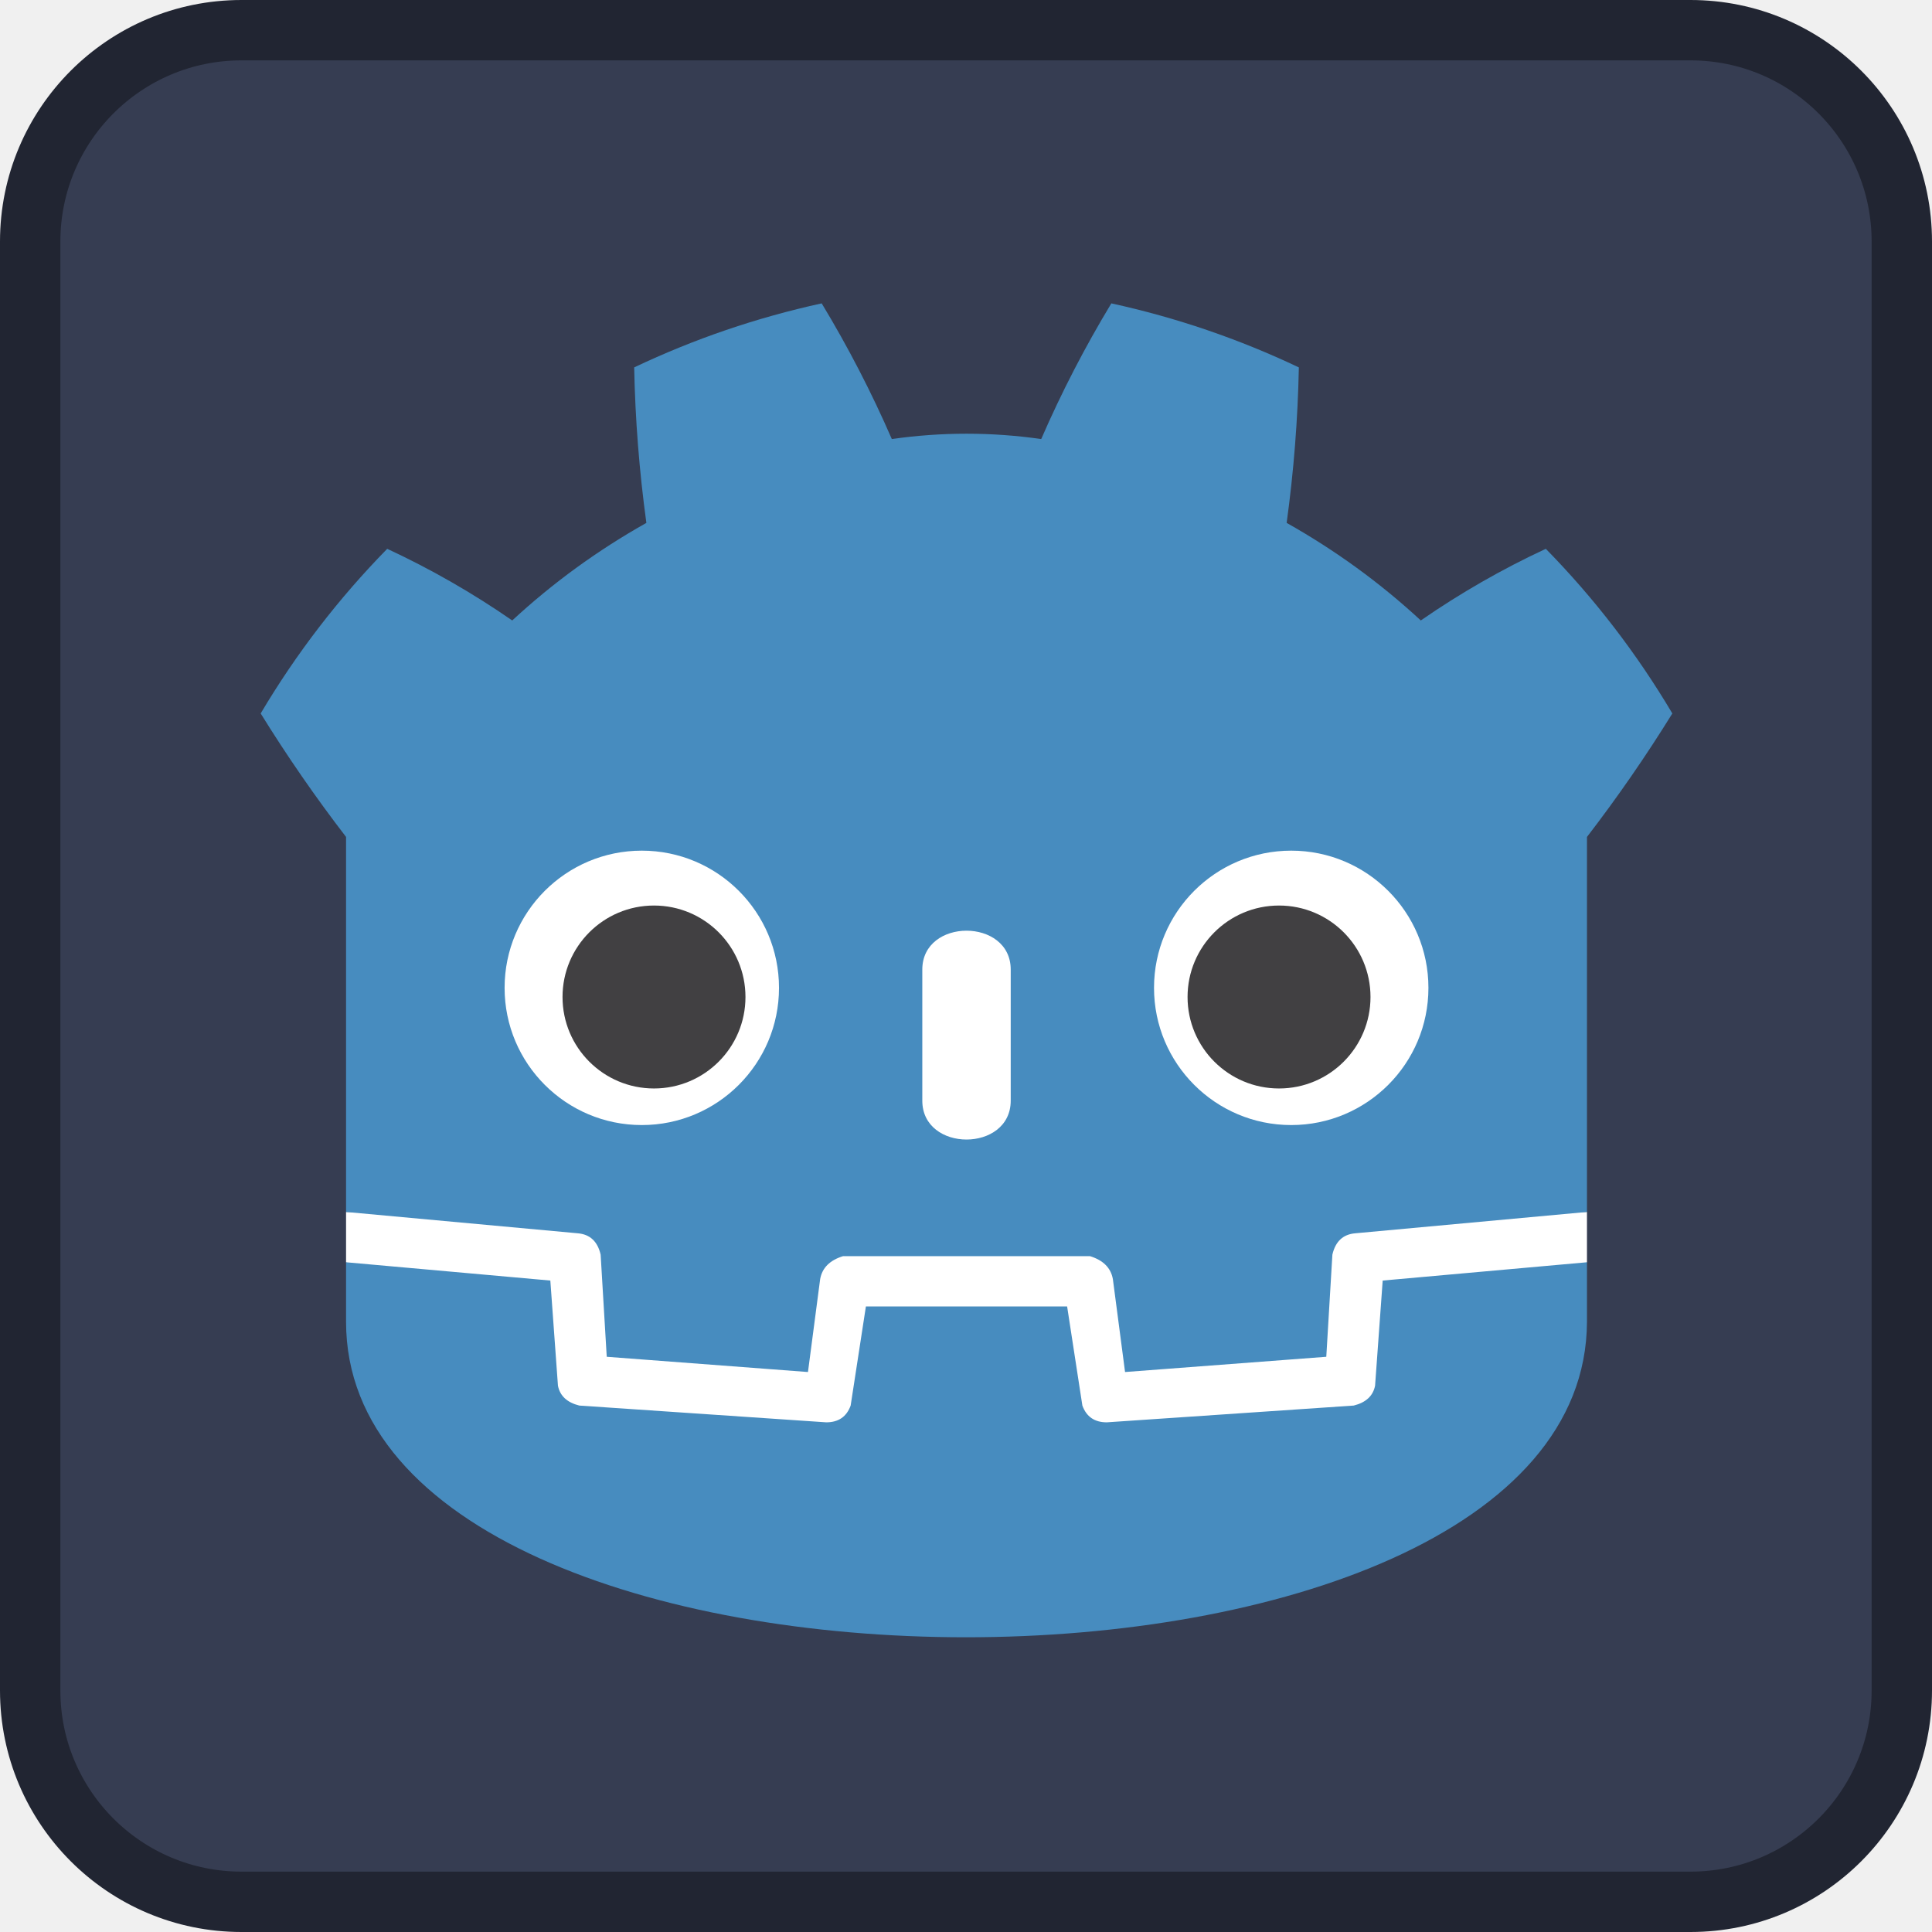
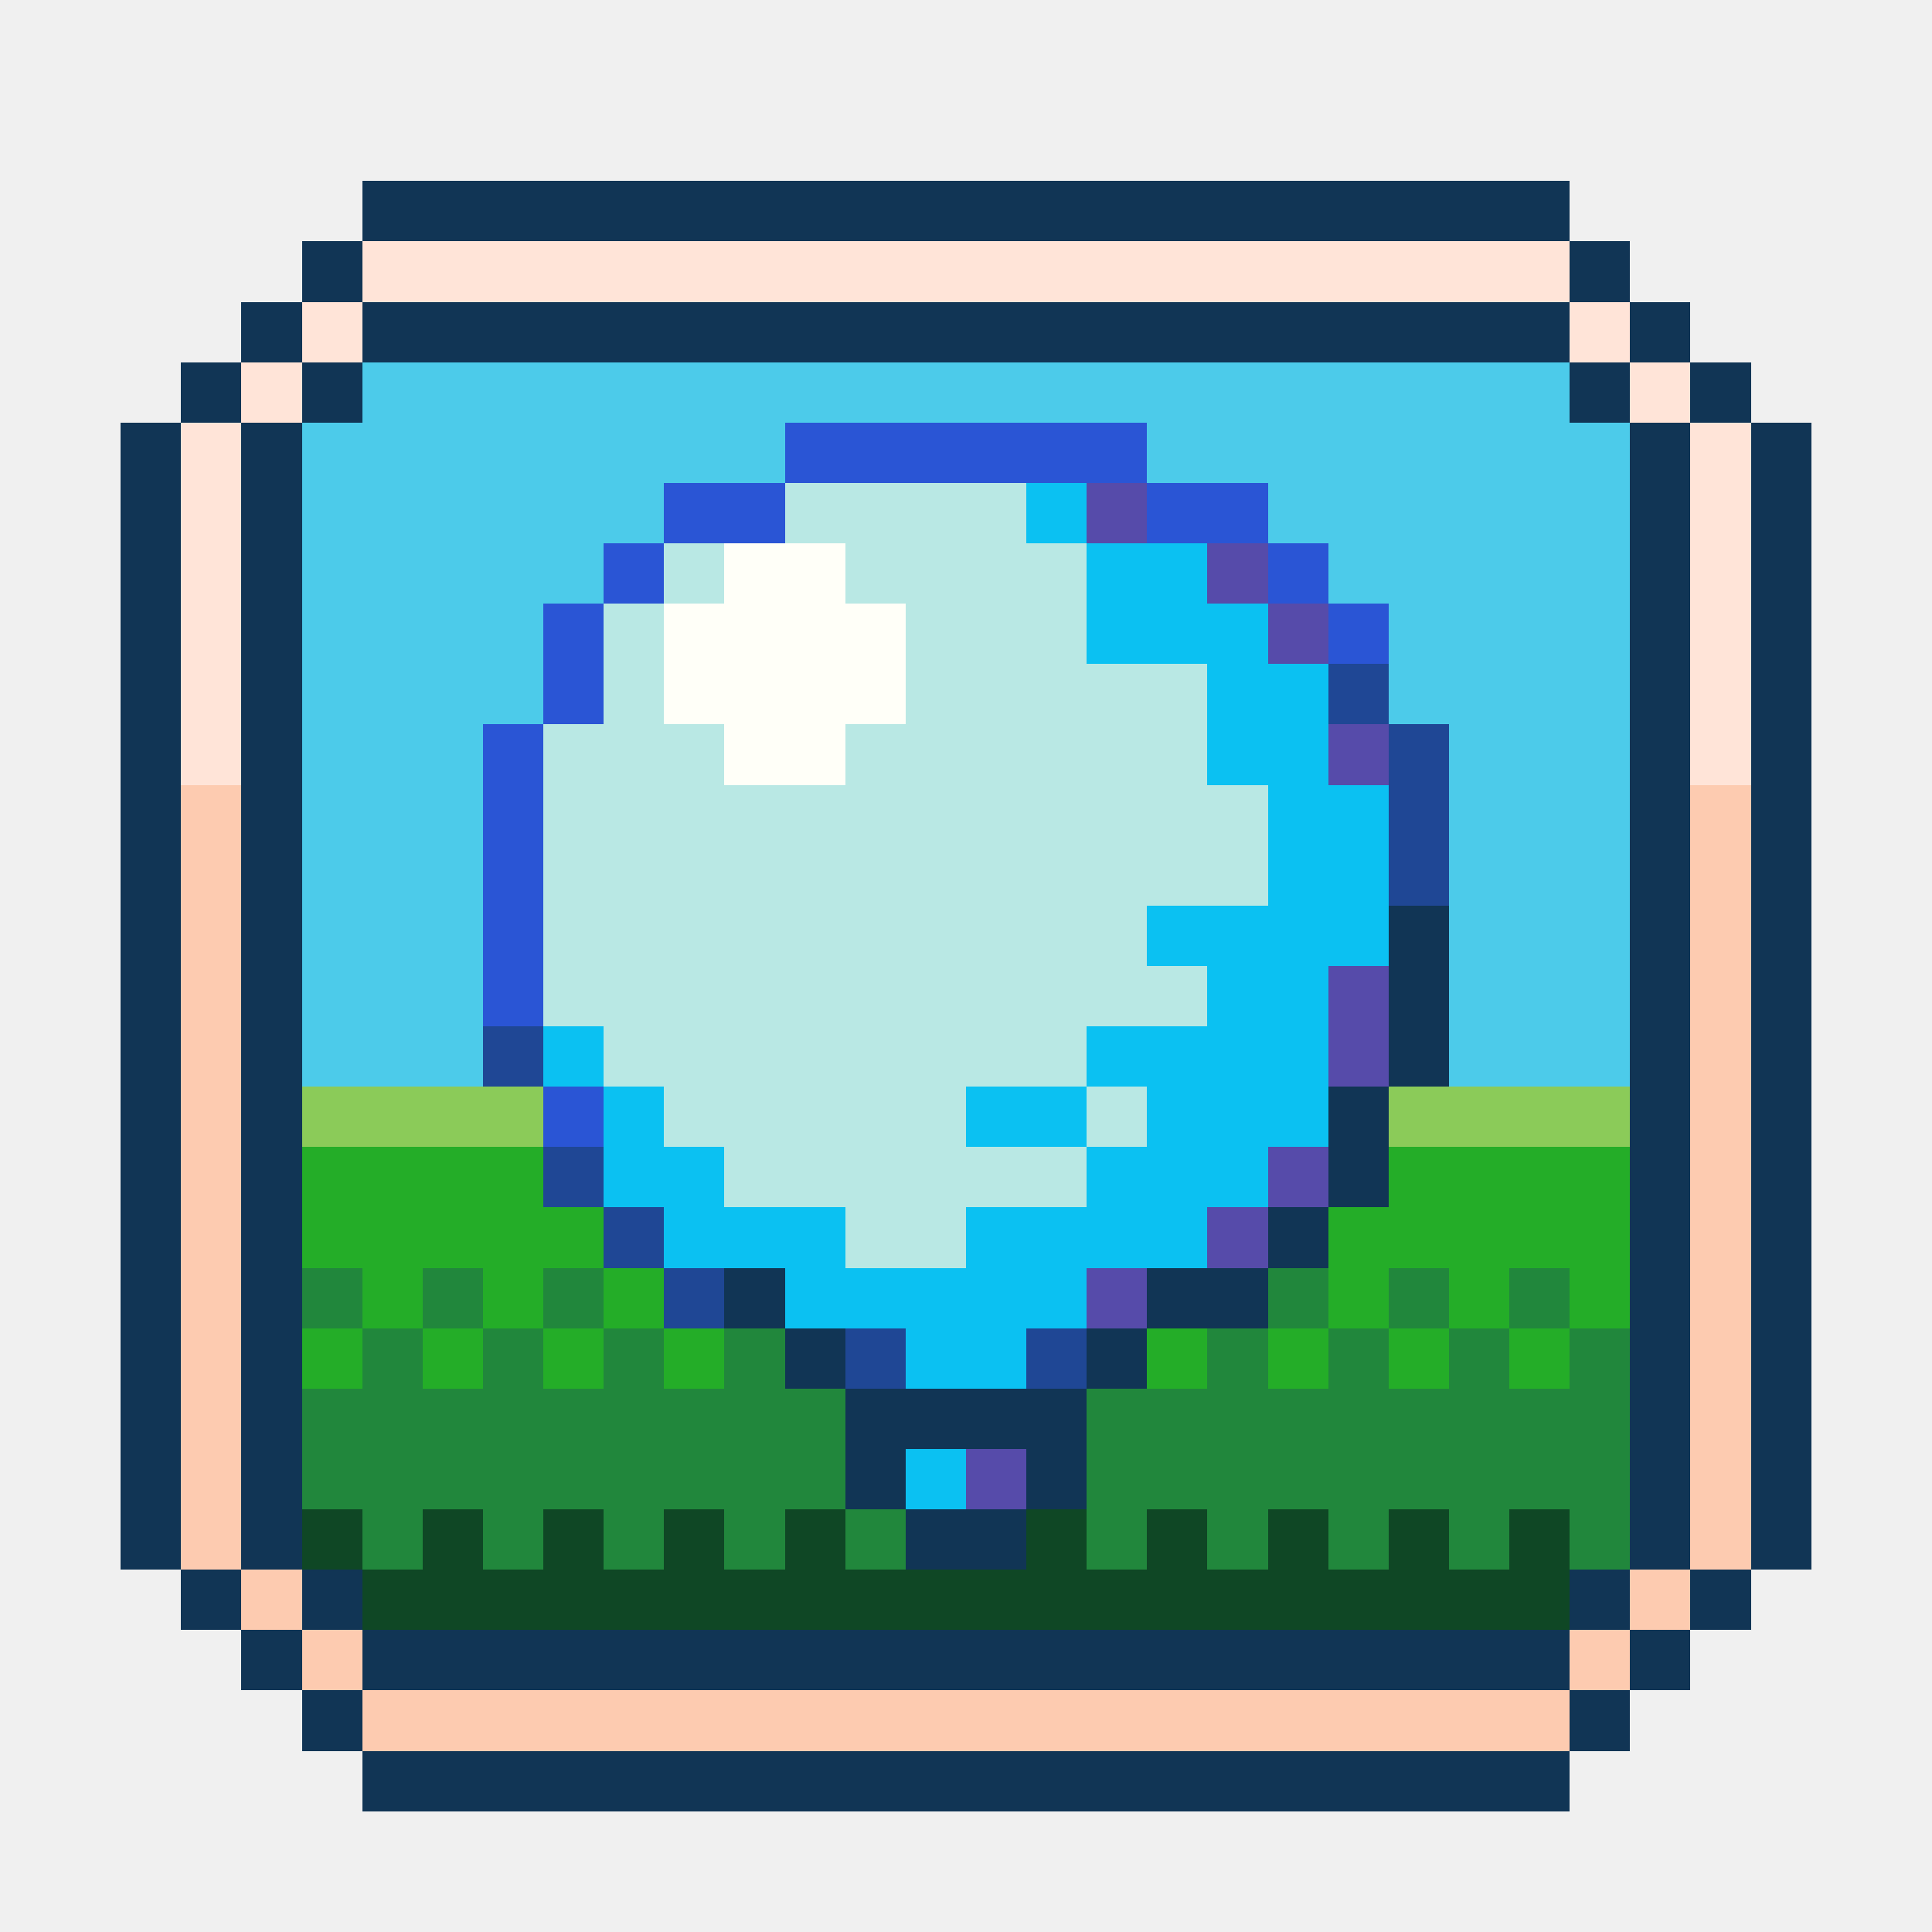
- <svg xmlns="http://www.w3.org/2000/svg" width="128" height="128">
-   <rect width="124" height="124" x="2" y="2" fill="#363d52" stroke="#212532" stroke-width="4" rx="14" />
-   <g fill="#fff" transform="translate(12.322 12.322)scale(.101)">
-     <path d="M105 673v33q407 354 814 0v-33z" />
-     <path fill="#478cbf" d="m105 673 152 14q12 1 15 14l4 67 132 10 8-61q2-11 15-15h162q13 4 15 15l8 61 132-10 4-67q3-13 15-14l152-14V427q30-39 56-81-35-59-83-108-43 20-82 47-40-37-88-64 7-51 8-102-59-28-123-42-26 43-46 89-49-7-98 0-20-46-46-89-64 14-123 42 1 51 8 102-48 27-88 64-39-27-82-47-48 49-83 108 26 42 56 81zm0 33v39c0 276 813 276 814 0v-39l-134 12-5 69q-2 10-14 13l-162 11q-12 0-16-11l-10-65H446l-10 65q-4 11-16 11l-162-11q-12-3-14-13l-5-69z" />
-     <path d="M483 600c0 34 58 34 58 0v-86c0-34-58-34-58 0z" />
-     <circle cx="725" cy="526" r="90" />
-     <circle cx="299" cy="526" r="90" />
-   </g>
-   <g fill="#414042" transform="translate(12.322 12.322)scale(.101)">
-     <circle cx="307" cy="532" r="60" />
-     <circle cx="717" cy="532" r="60" />
-   </g>
+ <svg xmlns="http://www.w3.org/2000/svg" version="1.1" width="128" height="128" shape-rendering="crispEdges">
+   <rect x="24" y="12" width="80" height="4" fill="#113555" />
+   <rect x="20" y="16" width="4" height="4" fill="#113555" />
+   <rect x="24" y="16" width="80" height="4" fill="#FFE4D8" />
+   <rect x="104" y="16" width="4" height="4" fill="#113555" />
+   <rect x="16" y="20" width="4" height="4" fill="#113555" />
+   <rect x="20" y="20" width="4" height="4" fill="#FFE4D8" />
+   <rect x="24" y="20" width="80" height="4" fill="#113555" />
+   <rect x="104" y="20" width="4" height="4" fill="#FFE4D8" />
+   <rect x="108" y="20" width="4" height="4" fill="#113555" />
+   <rect x="12" y="24" width="4" height="4" fill="#113555" />
+   <rect x="16" y="24" width="4" height="4" fill="#FFE4D8" />
+   <rect x="20" y="24" width="4" height="4" fill="#113555" />
+   <rect x="24" y="24" width="80" height="4" fill="#4CCBEA" />
+   <rect x="104" y="24" width="4" height="4" fill="#113555" />
+   <rect x="108" y="24" width="4" height="4" fill="#FFE4D8" />
+   <rect x="112" y="24" width="4" height="4" fill="#113555" />
+   <rect x="8" y="28" width="4" height="76" fill="#113555" />
+   <rect x="12" y="28" width="4" height="24" fill="#FFE4D8" />
+   <rect x="16" y="28" width="4" height="76" fill="#113555" />
+   <rect x="20" y="28" width="32" height="4" fill="#4CCBEA" />
+   <rect x="52" y="28" width="24" height="4" fill="#2A55D5" />
+   <rect x="76" y="28" width="32" height="4" fill="#4CCBEA" />
+   <rect x="108" y="28" width="4" height="76" fill="#113555" />
+   <rect x="112" y="28" width="4" height="24" fill="#FFE4D8" />
+   <rect x="116" y="28" width="4" height="76" fill="#113555" />
+   <rect x="20" y="32" width="24" height="4" fill="#4CCBEA" />
+   <rect x="44" y="32" width="8" height="4" fill="#2A55D5" />
+   <rect x="52" y="32" width="16" height="4" fill="#B9E8E4" />
+   <rect x="68" y="32" width="4" height="4" fill="#0BC1F2" />
+   <rect x="72" y="32" width="4" height="4" fill="#564BAA" />
+   <rect x="76" y="32" width="8" height="4" fill="#2A55D5" />
+   <rect x="84" y="32" width="24" height="4" fill="#4CCBEA" />
+   <rect x="20" y="36" width="20" height="4" fill="#4CCBEA" />
+   <rect x="40" y="36" width="4" height="4" fill="#2A55D5" />
+   <rect x="44" y="36" width="4" height="4" fill="#B9E8E4" />
+   <rect x="48" y="36" width="8" height="16" fill="#FFFFF8" />
+   <rect x="56" y="36" width="16" height="4" fill="#B9E8E4" />
+   <rect x="72" y="36" width="8" height="8" fill="#0BC1F2" />
+   <rect x="80" y="36" width="4" height="4" fill="#564BAA" />
+   <rect x="84" y="36" width="4" height="4" fill="#2A55D5" />
+   <rect x="88" y="36" width="20" height="4" fill="#4CCBEA" />
+   <rect x="20" y="40" width="16" height="8" fill="#4CCBEA" />
+   <rect x="36" y="40" width="4" height="8" fill="#2A55D5" />
+   <rect x="40" y="40" width="4" height="32" fill="#B9E8E4" />
+   <rect x="44" y="40" width="4" height="8" fill="#FFFFF8" />
+   <rect x="56" y="40" width="4" height="8" fill="#FFFFF8" />
+   <rect x="60" y="40" width="12" height="32" fill="#B9E8E4" />
+   <rect x="80" y="40" width="4" height="12" fill="#0BC1F2" />
+   <rect x="84" y="40" width="4" height="4" fill="#564BAA" />
+   <rect x="88" y="40" width="4" height="4" fill="#2A55D5" />
+   <rect x="92" y="40" width="16" height="8" fill="#4CCBEA" />
+   <rect x="72" y="44" width="8" height="16" fill="#B9E8E4" />
+   <rect x="84" y="44" width="4" height="32" fill="#0BC1F2" />
+   <rect x="88" y="44" width="4" height="4" fill="#1F4795" />
+   <rect x="20" y="48" width="12" height="24" fill="#4CCBEA" />
+   <rect x="32" y="48" width="4" height="20" fill="#2A55D5" />
+   <rect x="36" y="48" width="4" height="20" fill="#B9E8E4" />
+   <rect x="44" y="48" width="4" height="28" fill="#B9E8E4" />
+   <rect x="56" y="48" width="4" height="36" fill="#B9E8E4" />
+   <rect x="88" y="48" width="4" height="4" fill="#564BAA" />
+   <rect x="92" y="48" width="4" height="12" fill="#1F4795" />
+   <rect x="96" y="48" width="12" height="24" fill="#4CCBEA" />
+   <rect x="12" y="52" width="4" height="52" fill="#FDCBB0" />
+   <rect x="48" y="52" width="8" height="28" fill="#B9E8E4" />
+   <rect x="80" y="52" width="4" height="8" fill="#B9E8E4" />
+   <rect x="88" y="52" width="4" height="12" fill="#0BC1F2" />
+   <rect x="112" y="52" width="4" height="52" fill="#FDCBB0" />
+   <rect x="72" y="60" width="4" height="8" fill="#B9E8E4" />
+   <rect x="76" y="60" width="8" height="4" fill="#0BC1F2" />
+   <rect x="92" y="60" width="4" height="12" fill="#113555" />
+   <rect x="76" y="64" width="4" height="4" fill="#B9E8E4" />
+   <rect x="80" y="64" width="4" height="16" fill="#0BC1F2" />
+   <rect x="88" y="64" width="4" height="8" fill="#564BAA" />
+   <rect x="32" y="68" width="4" height="4" fill="#1F4795" />
+   <rect x="36" y="68" width="4" height="4" fill="#0BC1F2" />
+   <rect x="72" y="68" width="8" height="4" fill="#0BC1F2" />
+   <rect x="20" y="72" width="16" height="4" fill="#8BCB59" />
+   <rect x="36" y="72" width="4" height="4" fill="#2A55D5" />
+   <rect x="40" y="72" width="4" height="8" fill="#0BC1F2" />
+   <rect x="60" y="72" width="4" height="12" fill="#B9E8E4" />
+   <rect x="64" y="72" width="8" height="4" fill="#0BC1F2" />
+   <rect x="72" y="72" width="4" height="4" fill="#B9E8E4" />
+   <rect x="76" y="72" width="4" height="12" fill="#0BC1F2" />
+   <rect x="88" y="72" width="4" height="8" fill="#113555" />
+   <rect x="92" y="72" width="16" height="4" fill="#8BCB59" />
+   <rect x="20" y="76" width="16" height="8" fill="#24AD28" />
+   <rect x="36" y="76" width="4" height="4" fill="#1F4795" />
+   <rect x="44" y="76" width="4" height="8" fill="#0BC1F2" />
+   <rect x="64" y="76" width="8" height="4" fill="#B9E8E4" />
+   <rect x="72" y="76" width="4" height="8" fill="#0BC1F2" />
+   <rect x="84" y="76" width="4" height="4" fill="#564BAA" />
+   <rect x="92" y="76" width="16" height="8" fill="#24AD28" />
+   <rect x="36" y="80" width="4" height="4" fill="#24AD28" />
+   <rect x="40" y="80" width="4" height="4" fill="#1F4795" />
+   <rect x="48" y="80" width="8" height="4" fill="#0BC1F2" />
+   <rect x="64" y="80" width="8" height="8" fill="#0BC1F2" />
+   <rect x="80" y="80" width="4" height="4" fill="#564BAA" />
+   <rect x="84" y="80" width="4" height="4" fill="#113555" />
+   <rect x="88" y="80" width="4" height="8" fill="#24AD28" />
+   <rect x="20" y="84" width="4" height="4" fill="#21873C" />
+   <rect x="24" y="84" width="4" height="4" fill="#24AD28" />
+   <rect x="28" y="84" width="4" height="4" fill="#21873C" />
+   <rect x="32" y="84" width="4" height="4" fill="#24AD28" />
+   <rect x="36" y="84" width="4" height="4" fill="#21873C" />
+   <rect x="40" y="84" width="4" height="4" fill="#24AD28" />
+   <rect x="44" y="84" width="4" height="4" fill="#1F4795" />
+   <rect x="48" y="84" width="4" height="4" fill="#113555" />
+   <rect x="52" y="84" width="12" height="4" fill="#0BC1F2" />
+   <rect x="72" y="84" width="4" height="4" fill="#564BAA" />
+   <rect x="76" y="84" width="8" height="4" fill="#113555" />
+   <rect x="84" y="84" width="4" height="4" fill="#21873C" />
+   <rect x="92" y="84" width="4" height="4" fill="#21873C" />
+   <rect x="96" y="84" width="4" height="4" fill="#24AD28" />
+   <rect x="100" y="84" width="4" height="4" fill="#21873C" />
+   <rect x="104" y="84" width="4" height="4" fill="#24AD28" />
+   <rect x="20" y="88" width="4" height="4" fill="#24AD28" />
+   <rect x="24" y="88" width="4" height="16" fill="#21873C" />
+   <rect x="28" y="88" width="4" height="4" fill="#24AD28" />
+   <rect x="32" y="88" width="4" height="16" fill="#21873C" />
+   <rect x="36" y="88" width="4" height="4" fill="#24AD28" />
+   <rect x="40" y="88" width="4" height="16" fill="#21873C" />
+   <rect x="44" y="88" width="4" height="4" fill="#24AD28" />
+   <rect x="48" y="88" width="4" height="16" fill="#21873C" />
+   <rect x="52" y="88" width="4" height="4" fill="#113555" />
+   <rect x="56" y="88" width="4" height="4" fill="#1F4795" />
+   <rect x="60" y="88" width="8" height="4" fill="#0BC1F2" />
+   <rect x="68" y="88" width="4" height="4" fill="#1F4795" />
+   <rect x="72" y="88" width="4" height="4" fill="#113555" />
+   <rect x="76" y="88" width="4" height="4" fill="#24AD28" />
+   <rect x="80" y="88" width="4" height="16" fill="#21873C" />
+   <rect x="84" y="88" width="4" height="4" fill="#24AD28" />
+   <rect x="88" y="88" width="4" height="16" fill="#21873C" />
+   <rect x="92" y="88" width="4" height="4" fill="#24AD28" />
+   <rect x="96" y="88" width="4" height="16" fill="#21873C" />
+   <rect x="100" y="88" width="4" height="4" fill="#24AD28" />
+   <rect x="104" y="88" width="4" height="16" fill="#21873C" />
+   <rect x="20" y="92" width="4" height="8" fill="#21873C" />
+   <rect x="28" y="92" width="4" height="8" fill="#21873C" />
+   <rect x="36" y="92" width="4" height="8" fill="#21873C" />
+   <rect x="44" y="92" width="4" height="8" fill="#21873C" />
+   <rect x="52" y="92" width="4" height="8" fill="#21873C" />
+   <rect x="56" y="92" width="16" height="4" fill="#113555" />
+   <rect x="72" y="92" width="8" height="8" fill="#21873C" />
+   <rect x="84" y="92" width="4" height="8" fill="#21873C" />
+   <rect x="92" y="92" width="4" height="8" fill="#21873C" />
+   <rect x="100" y="92" width="4" height="8" fill="#21873C" />
+   <rect x="56" y="96" width="4" height="4" fill="#113555" />
+   <rect x="60" y="96" width="4" height="4" fill="#0BC1F2" />
+   <rect x="64" y="96" width="4" height="4" fill="#564BAA" />
+   <rect x="68" y="96" width="4" height="4" fill="#113555" />
+   <rect x="20" y="100" width="4" height="4" fill="#0F4725" />
+   <rect x="28" y="100" width="4" height="8" fill="#0F4725" />
+   <rect x="36" y="100" width="4" height="8" fill="#0F4725" />
+   <rect x="44" y="100" width="4" height="8" fill="#0F4725" />
+   <rect x="52" y="100" width="4" height="8" fill="#0F4725" />
+   <rect x="56" y="100" width="4" height="4" fill="#21873C" />
+   <rect x="60" y="100" width="8" height="4" fill="#113555" />
+   <rect x="68" y="100" width="4" height="8" fill="#0F4725" />
+   <rect x="72" y="100" width="4" height="4" fill="#21873C" />
+   <rect x="76" y="100" width="4" height="8" fill="#0F4725" />
+   <rect x="84" y="100" width="4" height="8" fill="#0F4725" />
+   <rect x="92" y="100" width="4" height="8" fill="#0F4725" />
+   <rect x="100" y="100" width="4" height="8" fill="#0F4725" />
+   <rect x="12" y="104" width="4" height="4" fill="#113555" />
+   <rect x="16" y="104" width="4" height="4" fill="#FDCBB0" />
+   <rect x="20" y="104" width="4" height="4" fill="#113555" />
+   <rect x="24" y="104" width="4" height="4" fill="#0F4725" />
+   <rect x="32" y="104" width="4" height="4" fill="#0F4725" />
+   <rect x="40" y="104" width="4" height="4" fill="#0F4725" />
+   <rect x="48" y="104" width="4" height="4" fill="#0F4725" />
+   <rect x="56" y="104" width="12" height="4" fill="#0F4725" />
+   <rect x="72" y="104" width="4" height="4" fill="#0F4725" />
+   <rect x="80" y="104" width="4" height="4" fill="#0F4725" />
+   <rect x="88" y="104" width="4" height="4" fill="#0F4725" />
+   <rect x="96" y="104" width="4" height="4" fill="#0F4725" />
+   <rect x="104" y="104" width="4" height="4" fill="#113555" />
+   <rect x="108" y="104" width="4" height="4" fill="#FDCBB0" />
+   <rect x="112" y="104" width="4" height="4" fill="#113555" />
+   <rect x="16" y="108" width="4" height="4" fill="#113555" />
+   <rect x="20" y="108" width="4" height="4" fill="#FDCBB0" />
+   <rect x="24" y="108" width="80" height="4" fill="#113555" />
+   <rect x="104" y="108" width="4" height="4" fill="#FDCBB0" />
+   <rect x="108" y="108" width="4" height="4" fill="#113555" />
+   <rect x="20" y="112" width="4" height="4" fill="#113555" />
+   <rect x="24" y="112" width="80" height="4" fill="#FDCBB0" />
+   <rect x="104" y="112" width="4" height="4" fill="#113555" />
+   <rect x="24" y="116" width="80" height="4" fill="#113555" />
</svg>
